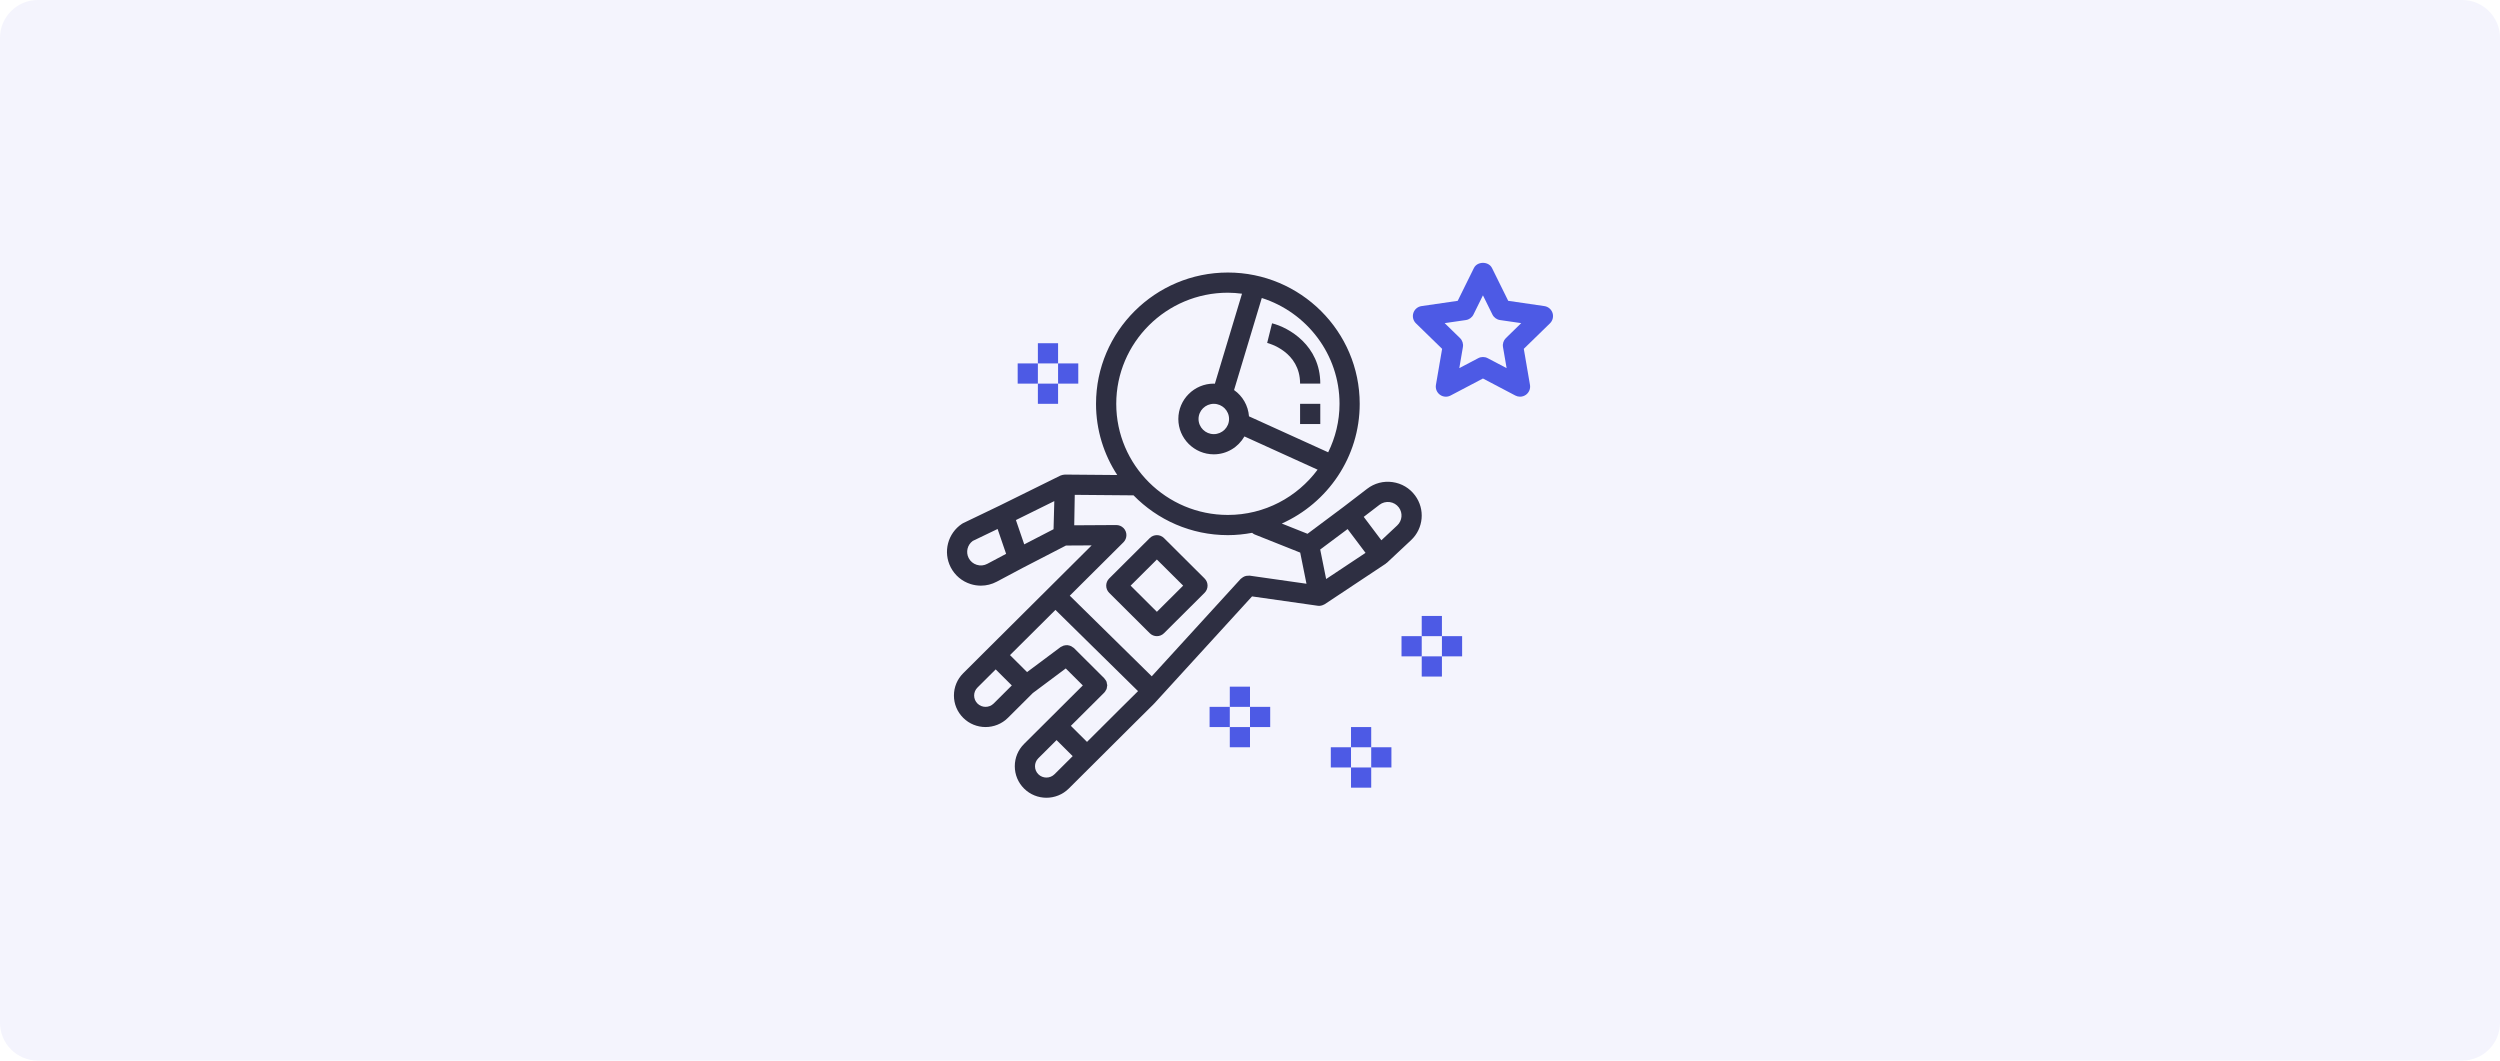
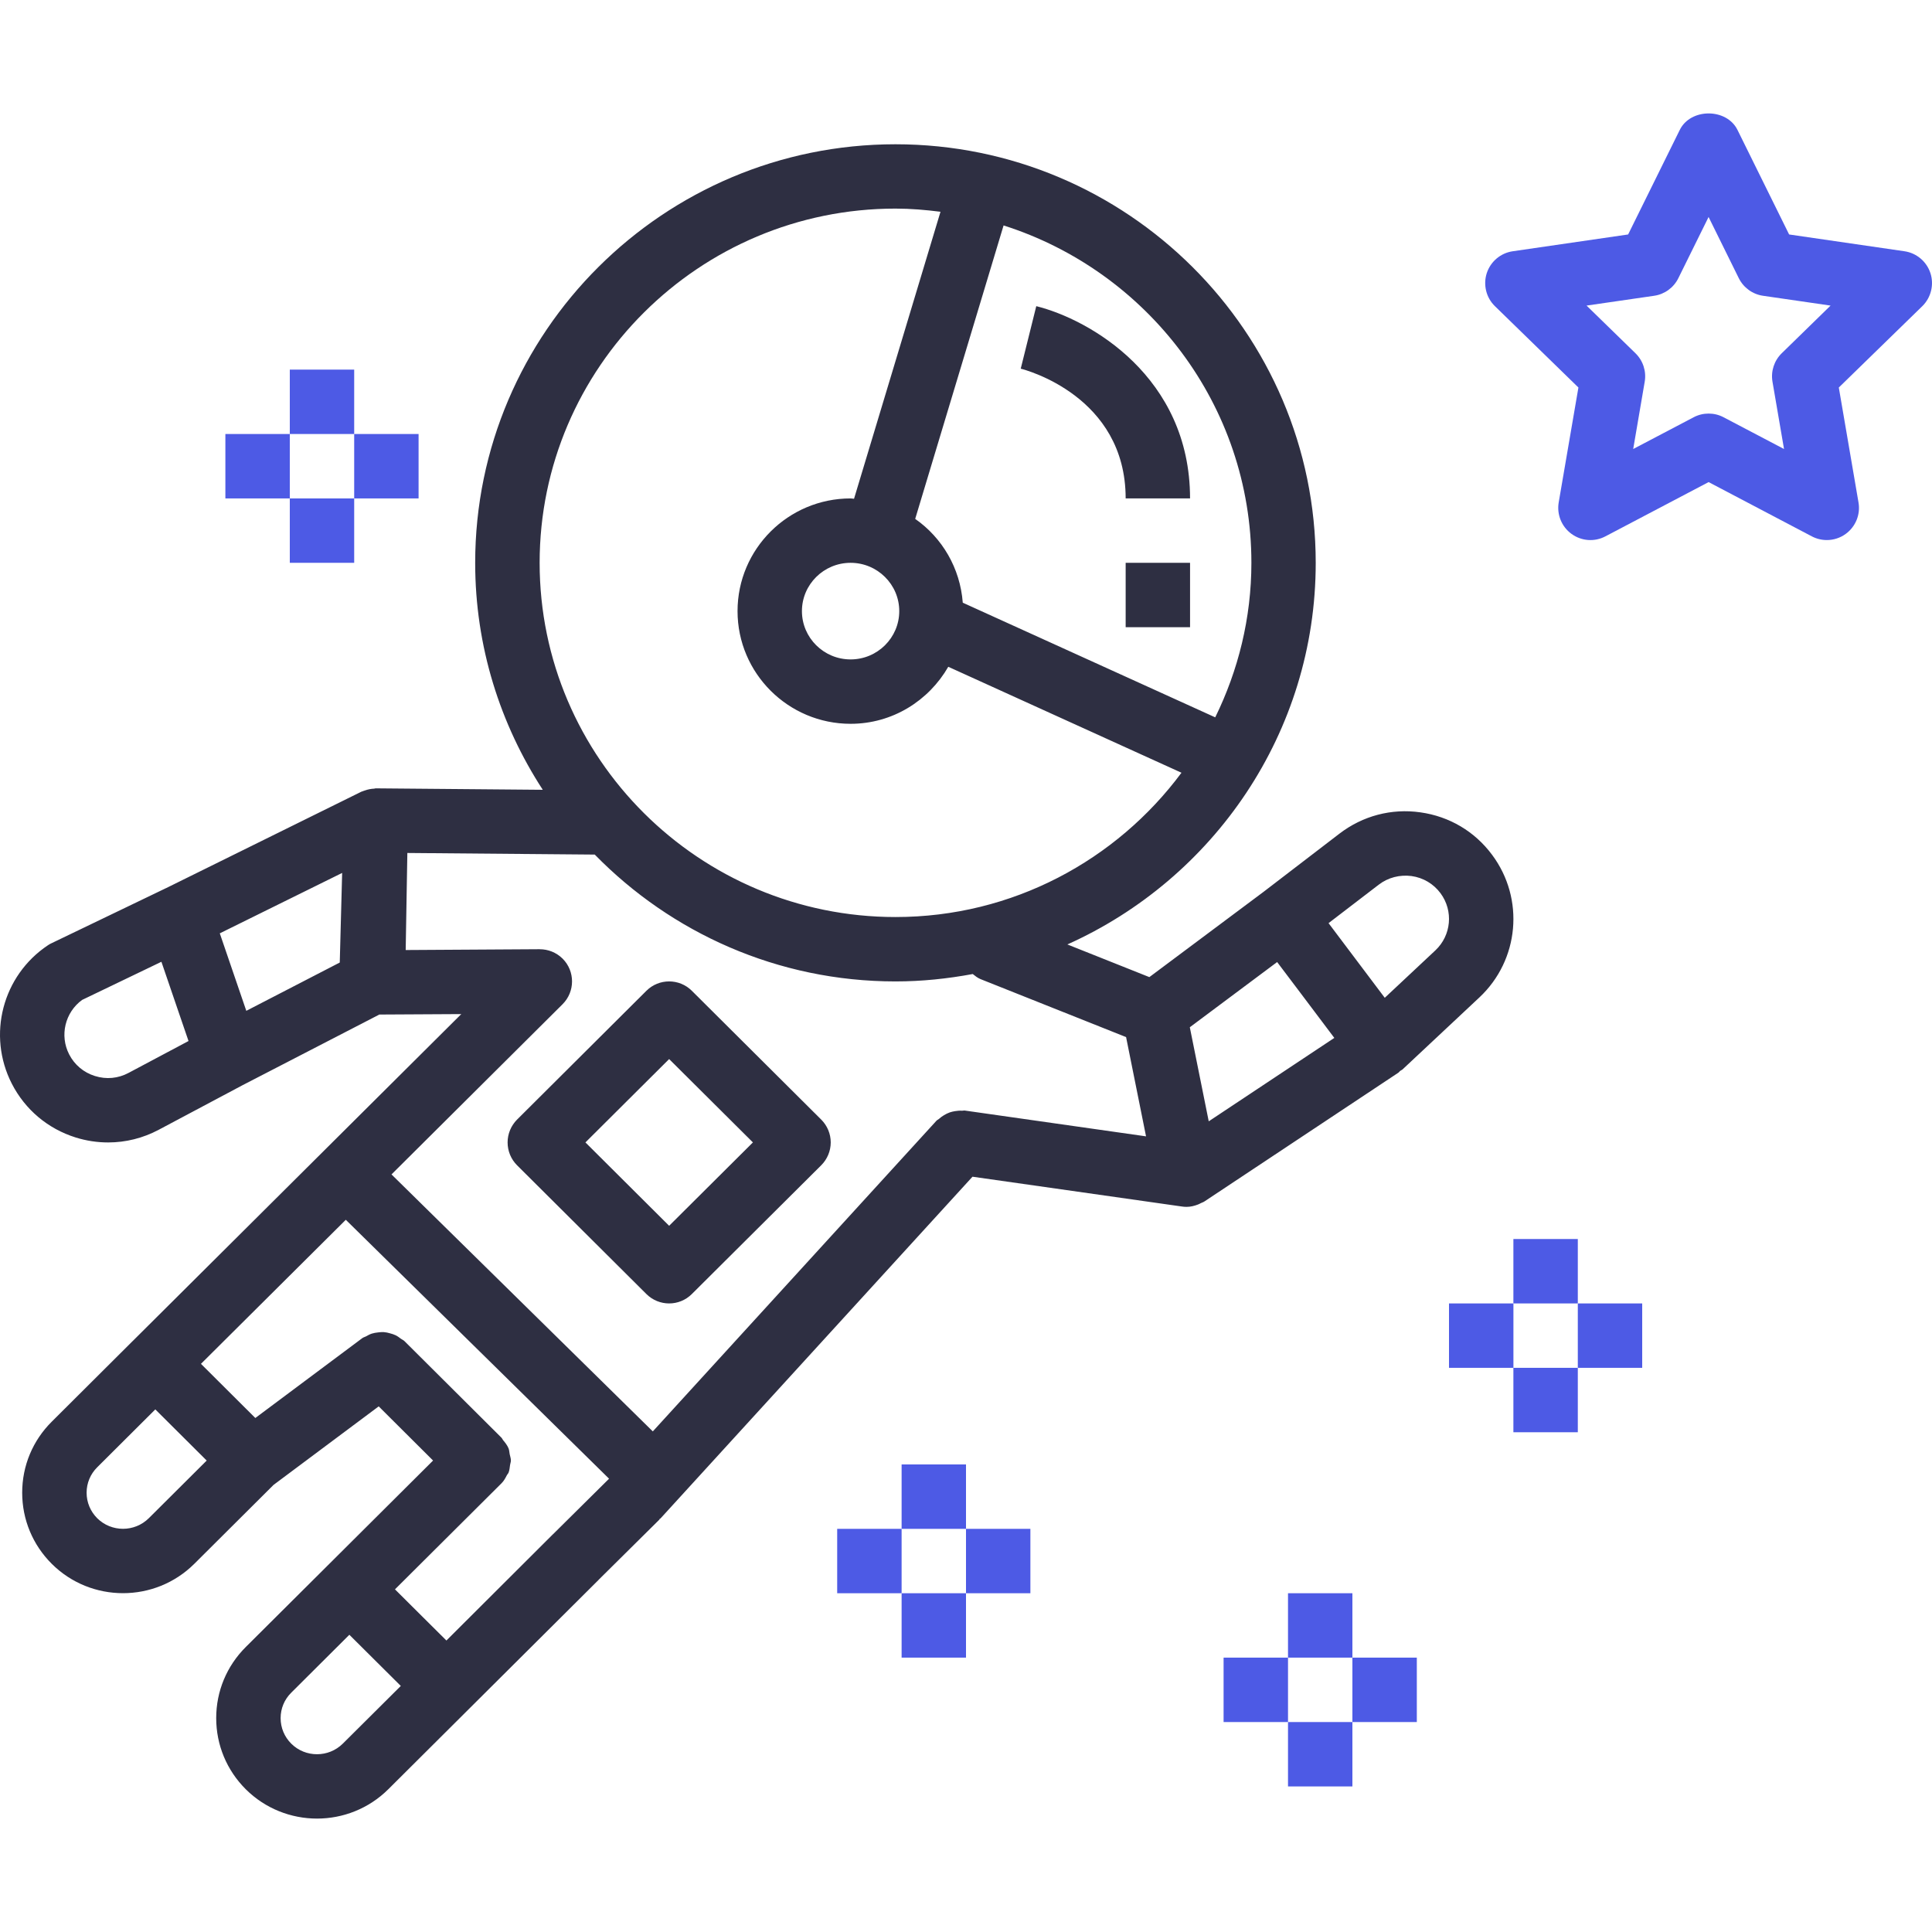
- <svg xmlns="http://www.w3.org/2000/svg" width="264" height="112" viewBox="0 0 264 112" fill="none">
-   <rect width="264" height="112" rx="4" fill="#F4F4FD" />
-   <path d="M163.948 33.048C163.822 32.663 163.489 32.382 163.087 32.323L159.267 31.767L157.557 28.305C157.198 27.575 156.002 27.575 155.644 28.305L153.934 31.767L150.113 32.323C149.711 32.382 149.378 32.662 149.251 33.048C149.127 33.434 149.23 33.859 149.521 34.142L152.287 36.837L151.634 40.643C151.566 41.043 151.73 41.447 152.058 41.686C152.39 41.928 152.823 41.957 153.182 41.767L156.6 39.97L160.018 41.767C160.173 41.849 160.345 41.89 160.515 41.89C160.735 41.89 160.956 41.822 161.142 41.686C161.47 41.447 161.635 41.043 161.565 40.643L160.913 36.837L163.679 34.142C163.968 33.858 164.073 33.434 163.948 33.048ZM159.022 35.702C158.772 35.946 158.656 36.3 158.716 36.646L159.098 38.874L157.097 37.823C156.941 37.74 156.771 37.7 156.6 37.7C156.429 37.7 156.26 37.74 156.103 37.823L154.102 38.874L154.483 36.646C154.543 36.3 154.428 35.947 154.177 35.702L152.557 34.123L154.795 33.798C155.143 33.748 155.442 33.529 155.598 33.215L156.599 31.188L157.599 33.215C157.755 33.529 158.055 33.748 158.403 33.798L160.64 34.123L159.022 35.702Z" fill="#4D5AE5" />
-   <path d="M152.267 65.044H150.134V67.178H152.267V65.044Z" fill="#4D5AE5" />
-   <path d="M152.267 69.311H150.134V71.445H152.267V69.311Z" fill="#4D5AE5" />
-   <path d="M154.4 67.178H152.267V69.311H154.4V67.178Z" fill="#4D5AE5" />
-   <path d="M150.134 67.178H148V69.311H150.134V67.178Z" fill="#4D5AE5" />
-   <path d="M144.8 76.778H142.667V78.911H144.8V76.778Z" fill="#4D5AE5" />
-   <path d="M144.8 81.045H142.667V83.178H144.8V81.045Z" fill="#4D5AE5" />
-   <path d="M146.934 78.911H144.8V81.045H146.934V78.911Z" fill="#4D5AE5" />
-   <path d="M142.667 78.911H140.533V81.045H142.667V78.911Z" fill="#4D5AE5" />
-   <path d="M132 72.511H129.867V74.645H132V72.511Z" fill="#4D5AE5" />
-   <path d="M132 76.778H129.867V78.911H132V76.778Z" fill="#4D5AE5" />
-   <path d="M134.133 74.644H132V76.778H134.133V74.644Z" fill="#4D5AE5" />
-   <path d="M129.867 74.644H127.733V76.778H129.867V74.644Z" fill="#4D5AE5" />
-   <path d="M111.733 36.244H109.6V38.377H111.733V36.244Z" fill="#4D5AE5" />
-   <path d="M111.733 40.511H109.6V42.644H111.733V40.511Z" fill="#4D5AE5" />
-   <path d="M113.866 38.377H111.733V40.511H113.866V38.377Z" fill="#4D5AE5" />
-   <path d="M109.6 38.377H107.466V40.511H109.6V38.377Z" fill="#4D5AE5" />
-   <path d="M149.43 52.319C148.855 51.543 148.011 51.044 147.053 50.91C146.091 50.773 145.141 51.026 144.373 51.614L141.87 53.533L141.869 53.534L138.073 56.368L135.358 55.286C140.2 53.114 143.585 48.27 143.585 42.646C143.585 35 137.34 28.779 129.663 28.779C121.986 28.779 115.74 35 115.74 42.646C115.74 45.417 116.569 47.995 117.981 50.163L112.453 50.115C112.45 50.115 112.447 50.115 112.443 50.115C112.426 50.115 112.412 50.123 112.396 50.125C112.291 50.129 112.187 50.15 112.086 50.187C112.06 50.196 112.034 50.202 112.009 50.213C111.997 50.218 111.984 50.219 111.971 50.226L105.505 53.419C105.504 53.419 105.503 53.419 105.503 53.419L101.716 55.24C101.674 55.259 101.632 55.283 101.59 55.311C100.081 56.316 99.566 58.289 100.393 59.902C100.834 60.759 101.584 61.391 102.505 61.68C102.86 61.791 103.223 61.845 103.584 61.845C104.163 61.845 104.737 61.703 105.262 61.423L108.038 59.947L112.566 57.608L115.28 57.593L104.396 68.424C104.395 68.425 104.394 68.425 104.393 68.426L101.716 71.093C101.083 71.722 100.735 72.557 100.735 73.448C100.735 74.337 101.083 75.175 101.716 75.805C102.365 76.452 103.22 76.776 104.074 76.776C104.93 76.776 105.783 76.452 106.435 75.805L109.063 73.188L112.545 70.588L114.346 72.382L110.823 75.89C110.822 75.892 110.821 75.892 110.82 75.893L108.142 78.559C107.51 79.189 107.162 80.024 107.162 80.915C107.162 81.804 107.51 82.641 108.142 83.272C108.792 83.918 109.647 84.243 110.502 84.243C111.356 84.243 112.212 83.918 112.862 83.272L115.541 80.605L119.826 76.339C119.827 76.337 119.827 76.336 119.828 76.335L121.847 74.335L121.839 74.328C121.852 74.315 121.87 74.311 121.883 74.297L132.215 62.98L139.157 63.968C139.207 63.976 139.257 63.979 139.307 63.979C139.437 63.979 139.561 63.948 139.682 63.902C139.717 63.889 139.748 63.872 139.781 63.855C139.819 63.836 139.86 63.825 139.896 63.801L146.323 59.534C146.347 59.518 146.359 59.492 146.382 59.475C146.407 59.455 146.439 59.447 146.463 59.424L149.006 57.042C150.329 55.803 150.511 53.772 149.43 52.319ZM104.261 59.54C103.914 59.726 103.521 59.763 103.144 59.644C102.771 59.528 102.468 59.273 102.291 58.928C101.969 58.301 102.155 57.537 102.719 57.124L105.347 55.86L105.979 57.709L106.245 58.485L104.261 59.54ZM111.255 55.885L108.159 57.485L107.648 55.992L107.281 54.918L111.334 52.917L111.255 55.885ZM141.454 42.644C141.454 44.481 141.016 46.213 140.256 47.763L131.893 43.965C131.806 42.818 131.211 41.814 130.317 41.189L133.245 31.468C138 32.981 141.454 37.417 141.454 42.644ZM117.876 42.644C117.876 36.175 123.165 30.91 129.665 30.91C130.171 30.91 130.665 30.953 131.155 31.015L128.291 40.522C128.253 40.521 128.216 40.511 128.177 40.511C126.112 40.511 124.432 42.185 124.432 44.244C124.432 46.303 126.112 47.977 128.177 47.977C129.566 47.977 130.766 47.211 131.413 46.088L139.138 49.598C136.989 52.491 133.549 54.378 129.665 54.378C123.165 54.378 117.876 49.114 117.876 42.644ZM129.789 44.244C129.789 45.126 129.065 45.844 128.177 45.844C127.288 45.844 126.565 45.126 126.565 44.244C126.565 43.362 127.288 42.644 128.177 42.644C129.065 42.644 129.789 43.362 129.789 44.244ZM104.93 74.293C104.457 74.761 103.692 74.76 103.221 74.294C102.994 74.066 102.869 73.767 102.869 73.448C102.869 73.13 102.994 72.83 103.221 72.605L105.145 70.688L106.847 72.383L104.93 74.293ZM111.357 81.759C110.885 82.228 110.119 82.229 109.648 81.76C109.42 81.533 109.296 81.234 109.296 80.915C109.296 80.597 109.42 80.297 109.648 80.072L111.573 78.154L112.378 78.955L113.276 79.849L111.357 81.759ZM118.321 74.822C118.32 74.823 118.319 74.823 118.318 74.824L114.788 78.344L113.982 77.543L113.084 76.649L116.611 73.138C116.611 73.138 116.611 73.138 116.611 73.137C116.612 73.136 116.613 73.136 116.614 73.135C116.694 73.055 116.744 72.959 116.793 72.864C116.807 72.837 116.834 72.813 116.846 72.784C116.879 72.702 116.884 72.614 116.897 72.527C116.903 72.478 116.925 72.432 116.925 72.382C116.925 72.311 116.899 72.241 116.884 72.171C116.871 72.107 116.871 72.042 116.847 71.98C116.806 71.88 116.737 71.791 116.664 71.705C116.644 71.681 116.637 71.651 116.614 71.629C116.614 71.629 116.614 71.629 116.613 71.629C116.612 71.628 116.612 71.626 116.611 71.625L113.397 68.425C113.363 68.391 113.319 68.377 113.281 68.348C113.224 68.304 113.17 68.264 113.107 68.233C113.046 68.203 112.984 68.185 112.92 68.168C112.852 68.148 112.786 68.133 112.714 68.128C112.649 68.124 112.588 68.13 112.523 68.138C112.452 68.146 112.385 68.156 112.315 68.178C112.248 68.2 112.189 68.233 112.127 68.268C112.087 68.29 112.042 68.298 112.005 68.325L108.458 70.973L106.657 69.179L111.455 64.406L120.176 72.984L118.321 74.822ZM131.958 60.788C131.928 60.784 131.899 60.796 131.868 60.794C131.79 60.789 131.715 60.795 131.637 60.808C131.577 60.818 131.519 60.83 131.461 60.85C131.393 60.874 131.331 60.906 131.268 60.944C131.208 60.98 131.154 61.019 131.102 61.067C131.076 61.089 131.045 61.1 131.022 61.125L121.625 71.417L112.969 62.904L118.635 57.267C119.053 56.851 119.055 56.176 118.639 55.758C118.429 55.548 118.152 55.444 117.876 55.445V55.444L113.439 55.471L113.494 52.256L119.702 52.309C122.232 54.897 125.761 56.511 129.665 56.511C130.54 56.511 131.393 56.42 132.224 56.266C132.304 56.33 132.383 56.395 132.483 56.435L137.302 58.355L137.607 59.872L137.964 61.643L131.958 60.788ZM140.041 61.145L139.414 58.029L142.307 55.869L143.065 56.873L144.201 58.382L140.041 61.145ZM147.548 55.483L145.872 57.053L144.01 54.58L145.673 53.306C145.983 53.067 146.374 52.97 146.758 53.02C147.145 53.074 147.486 53.276 147.719 53.588C148.152 54.172 148.078 54.986 147.548 55.483Z" fill="#2E2F42" />
-   <path d="M127.204 61.088L122.918 56.821C122.503 56.407 121.829 56.407 121.413 56.821L117.128 61.088C116.928 61.29 116.815 61.561 116.815 61.844C116.815 62.128 116.927 62.4 117.128 62.601L121.413 66.867C121.621 67.074 121.894 67.178 122.166 67.178C122.438 67.178 122.711 67.074 122.918 66.867L127.204 62.601C127.405 62.4 127.519 62.128 127.519 61.844C127.519 61.561 127.406 61.289 127.204 61.088ZM122.166 64.606L119.393 61.844L122.166 59.083L124.941 61.844L122.166 64.606Z" fill="#2E2F42" />
-   <path d="M134.329 34.142L133.813 36.213C133.955 36.248 137.289 37.117 137.289 40.511H139.422C139.422 36.477 136.091 34.58 134.329 34.142Z" fill="#2E2F42" />
-   <path d="M139.422 42.644H137.289V44.778H139.422V42.644Z" fill="#2E2F42" />
+ <svg xmlns="http://www.w3.org/2000/svg" width="64" height="64" viewBox="0 0 64 64" fill="none">
+   <path d="M63.948 9.048C63.822 8.663 63.489 8.381 63.087 8.323L59.267 7.767L57.557 4.305C57.198 3.575 56.002 3.575 55.644 4.305L53.934 7.767L50.113 8.323C49.711 8.381 49.378 8.662 49.251 9.048C49.127 9.434 49.23 9.859 49.521 10.142L52.287 12.837L51.634 16.643C51.566 17.043 51.73 17.447 52.058 17.686C52.39 17.927 52.823 17.957 53.182 17.767L56.6 15.97L60.018 17.767C60.173 17.849 60.345 17.89 60.515 17.89C60.735 17.89 60.956 17.822 61.142 17.686C61.47 17.447 61.635 17.043 61.565 16.643L60.913 12.837L63.679 10.142C63.968 9.858 64.073 9.434 63.948 9.048ZM59.022 11.702C58.772 11.946 58.656 12.3 58.716 12.646L59.098 14.874L57.097 13.823C56.941 13.74 56.771 13.7 56.6 13.7C56.429 13.7 56.26 13.74 56.103 13.823L54.102 14.874L54.483 12.646C54.543 12.3 54.428 11.947 54.177 11.702L52.557 10.123L54.795 9.798C55.143 9.748 55.443 9.529 55.598 9.214L56.599 7.188L57.599 9.214C57.755 9.529 58.055 9.748 58.403 9.798L60.64 10.123L59.022 11.702Z" fill="#4D5AE5" />
+   <path d="M52.267 41.044H50.133V43.178H52.267V41.044Z" fill="#4D5AE5" />
+   <path d="M52.267 45.311H50.133V47.445H52.267V45.311Z" fill="#4D5AE5" />
+   <path d="M54.4 43.178H52.267V45.311H54.4V43.178Z" fill="#4D5AE5" />
+   <path d="M50.134 43.178H48V45.311H50.134V43.178Z" fill="#4D5AE5" />
+   <path d="M44.8 52.778H42.667V54.911H44.8V52.778Z" fill="#4D5AE5" />
+   <path d="M44.8 57.045H42.667V59.178H44.8V57.045Z" fill="#4D5AE5" />
+   <path d="M46.934 54.911H44.8V57.045H46.934V54.911Z" fill="#4D5AE5" />
+   <path d="M42.667 54.911H40.533V57.045H42.667V54.911Z" fill="#4D5AE5" />
+   <path d="M32 48.511H29.867V50.645H32V48.511Z" fill="#4D5AE5" />
+   <path d="M32 52.778H29.867V54.911H32V52.778Z" fill="#4D5AE5" />
+   <path d="M34.133 50.645H32V52.778H34.133V50.645Z" fill="#4D5AE5" />
+   <path d="M29.867 50.645H27.733V52.778H29.867V50.645Z" fill="#4D5AE5" />
+   <path d="M11.733 12.244H9.6V14.377H11.733V12.244Z" fill="#4D5AE5" />
+   <path d="M11.733 16.511H9.6V18.644H11.733V16.511Z" fill="#4D5AE5" />
+   <path d="M13.866 14.377H11.733V16.511H13.866V14.377Z" fill="#4D5AE5" />
+   <path d="M9.6 14.377H7.466V16.511H9.6V14.377Z" fill="#4D5AE5" />
+   <path d="M49.429 28.319C48.855 27.543 48.011 27.044 47.053 26.91C46.091 26.773 45.142 27.026 44.373 27.614L41.87 29.533L41.869 29.534L38.074 32.368L35.358 31.286C40.2 29.114 43.585 24.27 43.585 18.646C43.585 11 37.34 4.779 29.663 4.779C21.986 4.779 15.741 11 15.741 18.646C15.741 21.418 16.569 23.994 17.98 26.163L12.453 26.115C12.45 26.115 12.447 26.115 12.443 26.115C12.426 26.115 12.412 26.123 12.396 26.125C12.291 26.129 12.187 26.15 12.086 26.186C12.06 26.196 12.034 26.201 12.009 26.213C11.997 26.218 11.984 26.22 11.971 26.226L5.505 29.419C5.504 29.419 5.503 29.419 5.503 29.419L1.716 31.241C1.674 31.259 1.632 31.283 1.59 31.311C0.081 32.316 -0.434 34.289 0.393 35.902C0.834 36.759 1.584 37.391 2.505 37.68C2.86 37.791 3.223 37.845 3.584 37.845C4.163 37.845 4.737 37.703 5.262 37.423L8.038 35.947L12.566 33.608L15.28 33.593L4.396 44.424C4.395 44.425 4.394 44.425 4.393 44.426L1.716 47.093C1.083 47.722 0.735 48.557 0.735 49.448C0.735 50.337 1.083 51.175 1.716 51.805C2.365 52.452 3.22 52.776 4.074 52.776C4.93 52.776 5.783 52.452 6.435 51.805L9.063 49.188L12.545 46.588L14.346 48.382L10.823 51.89C10.822 51.892 10.821 51.892 10.82 51.893L8.142 54.559C7.51 55.189 7.162 56.024 7.162 56.914C7.162 57.804 7.51 58.641 8.142 59.272C8.792 59.918 9.647 60.243 10.502 60.243C11.356 60.243 12.212 59.918 12.862 59.272L15.541 56.605L19.826 52.339C19.827 52.337 19.827 52.336 19.828 52.335L21.847 50.335L21.84 50.328C21.852 50.315 21.87 50.311 21.883 50.297L32.215 38.98L39.157 39.968C39.207 39.976 39.257 39.979 39.307 39.979C39.437 39.979 39.561 39.948 39.682 39.902C39.717 39.889 39.748 39.872 39.781 39.855C39.819 39.836 39.86 39.825 39.896 39.801L46.323 35.534C46.347 35.518 46.359 35.492 46.382 35.475C46.407 35.455 46.439 35.447 46.463 35.424L49.006 33.042C50.329 31.803 50.511 29.772 49.429 28.319ZM4.261 35.54C3.914 35.726 3.521 35.763 3.144 35.644C2.771 35.528 2.468 35.273 2.291 34.928C1.969 34.301 2.155 33.537 2.719 33.124L5.347 31.86L5.979 33.709L6.245 34.485L4.261 35.54ZM11.255 31.885L8.159 33.485L7.648 31.991L7.281 30.918L11.334 28.917L11.255 31.885ZM41.454 18.644C41.454 20.481 41.016 22.213 40.256 23.763L31.893 19.965C31.806 18.818 31.211 17.814 30.317 17.189L33.245 7.468C38 8.981 41.454 13.417 41.454 18.644ZM17.876 18.644C17.876 12.175 23.165 6.91 29.665 6.91C30.171 6.91 30.666 6.953 31.155 7.015L28.291 16.522C28.253 16.521 28.216 16.511 28.177 16.511C26.112 16.511 24.432 18.185 24.432 20.244C24.432 22.303 26.112 23.977 28.177 23.977C29.566 23.977 30.766 23.211 31.413 22.088L39.138 25.598C36.989 28.491 33.549 30.378 29.665 30.378C23.165 30.378 17.876 25.113 17.876 18.644ZM29.789 20.244C29.789 21.126 29.066 21.844 28.177 21.844C27.288 21.844 26.565 21.126 26.565 20.244C26.565 19.362 27.288 18.644 28.177 18.644C29.066 18.644 29.789 19.362 29.789 20.244ZM4.93 50.292C4.457 50.761 3.692 50.76 3.221 50.294C2.994 50.066 2.869 49.767 2.869 49.448C2.869 49.13 2.994 48.83 3.221 48.605L5.145 46.688L6.847 48.383L4.93 50.292ZM11.357 57.759C10.885 58.228 10.119 58.229 9.648 57.761C9.42 57.533 9.296 57.234 9.296 56.915C9.296 56.597 9.42 56.297 9.648 56.072L11.573 54.154L12.378 54.955L13.277 55.849L11.357 57.759ZM18.321 50.822C18.32 50.823 18.319 50.823 18.317 50.824L14.788 54.344L13.982 53.543L13.084 52.649L16.611 49.138C16.611 49.138 16.611 49.138 16.611 49.137C16.612 49.136 16.613 49.136 16.614 49.135C16.694 49.055 16.744 48.959 16.793 48.864C16.807 48.837 16.834 48.813 16.846 48.784C16.879 48.702 16.884 48.614 16.897 48.527C16.903 48.478 16.924 48.432 16.924 48.382C16.924 48.311 16.899 48.241 16.884 48.171C16.871 48.107 16.871 48.042 16.847 47.98C16.806 47.88 16.737 47.791 16.664 47.705C16.644 47.681 16.637 47.651 16.614 47.629C16.614 47.629 16.614 47.629 16.613 47.629C16.612 47.628 16.612 47.626 16.611 47.625L13.397 44.425C13.363 44.391 13.319 44.377 13.281 44.348C13.224 44.304 13.17 44.264 13.107 44.233C13.046 44.203 12.984 44.185 12.92 44.168C12.852 44.148 12.786 44.133 12.714 44.128C12.649 44.124 12.588 44.13 12.523 44.138C12.452 44.146 12.385 44.156 12.315 44.178C12.248 44.2 12.189 44.233 12.127 44.268C12.087 44.29 12.042 44.298 12.005 44.325L8.458 46.973L6.657 45.179L11.455 40.407L20.176 48.984L18.321 50.822ZM31.958 36.788C31.927 36.784 31.899 36.796 31.868 36.794C31.79 36.789 31.715 36.795 31.637 36.808C31.577 36.818 31.519 36.83 31.461 36.85C31.393 36.874 31.331 36.906 31.268 36.944C31.209 36.98 31.154 37.019 31.102 37.067C31.076 37.089 31.045 37.1 31.022 37.125L21.625 47.417L12.969 38.904L18.635 33.267C19.052 32.851 19.055 32.176 18.639 31.758C18.428 31.548 18.152 31.444 17.876 31.445V31.444L13.439 31.471L13.494 28.256L19.702 28.309C22.232 30.897 25.761 32.511 29.665 32.511C30.54 32.511 31.393 32.42 32.224 32.266C32.304 32.33 32.383 32.395 32.483 32.435L37.303 34.355L37.608 35.872L37.964 37.643L31.958 36.788ZM40.041 37.145L39.414 34.029L42.307 31.869L43.065 32.873L44.201 34.382L40.041 37.145ZM47.548 31.483L45.872 33.053L44.01 30.58L45.673 29.306C45.983 29.067 46.374 28.97 46.758 29.02C47.145 29.074 47.486 29.276 47.718 29.588C48.152 30.172 48.078 30.986 47.548 31.483Z" fill="#2E2F42" />
+   <path d="M27.204 37.088L22.918 32.821C22.503 32.407 21.829 32.407 21.413 32.821L17.128 37.088C16.928 37.29 16.815 37.561 16.815 37.844C16.815 38.128 16.927 38.4 17.128 38.601L21.413 42.867C21.621 43.074 21.894 43.178 22.166 43.178C22.438 43.178 22.711 43.074 22.918 42.867L27.204 38.601C27.405 38.4 27.519 38.128 27.519 37.844C27.519 37.561 27.406 37.289 27.204 37.088ZM22.166 40.606L19.393 37.844L22.166 35.083L24.941 37.844L22.166 40.606Z" fill="#2E2F42" />
+   <path d="M34.328 10.142L33.813 12.213C33.955 12.248 37.289 13.117 37.289 16.511H39.422C39.422 12.476 36.091 10.58 34.328 10.142Z" fill="#2E2F42" />
+   <path d="M39.422 18.644H37.289V20.777H39.422V18.644Z" fill="#2E2F42" />
</svg>
